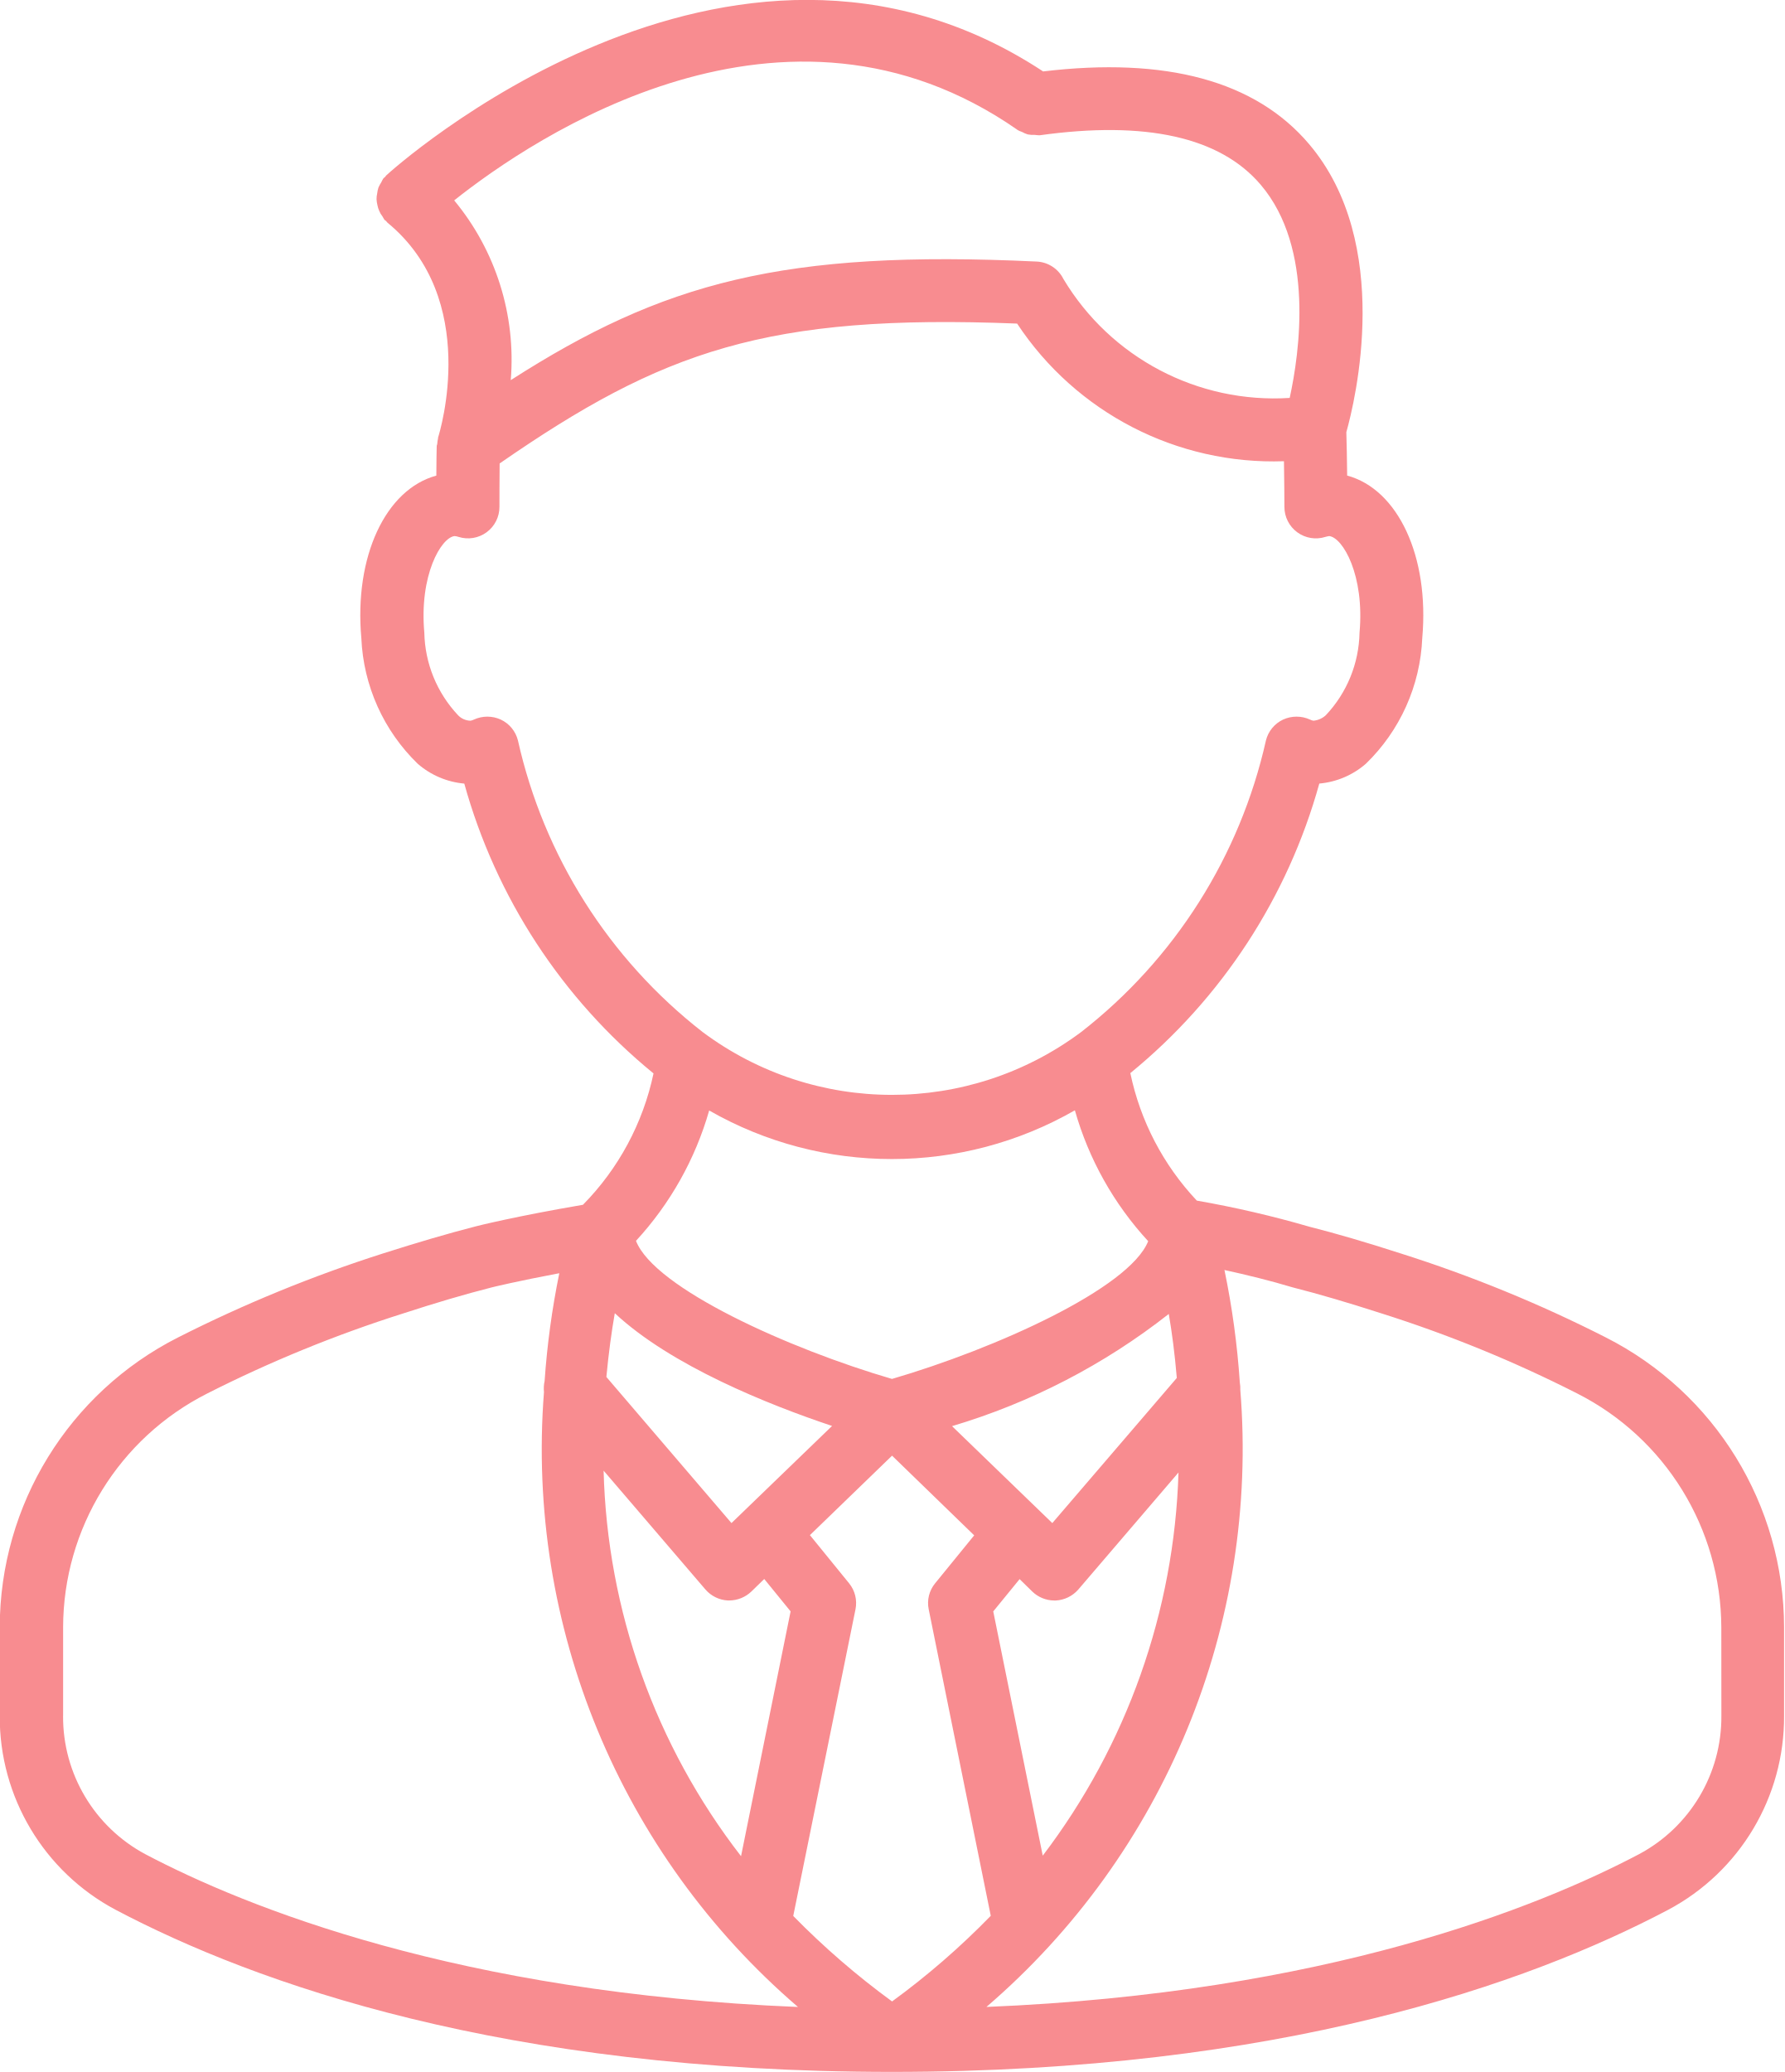
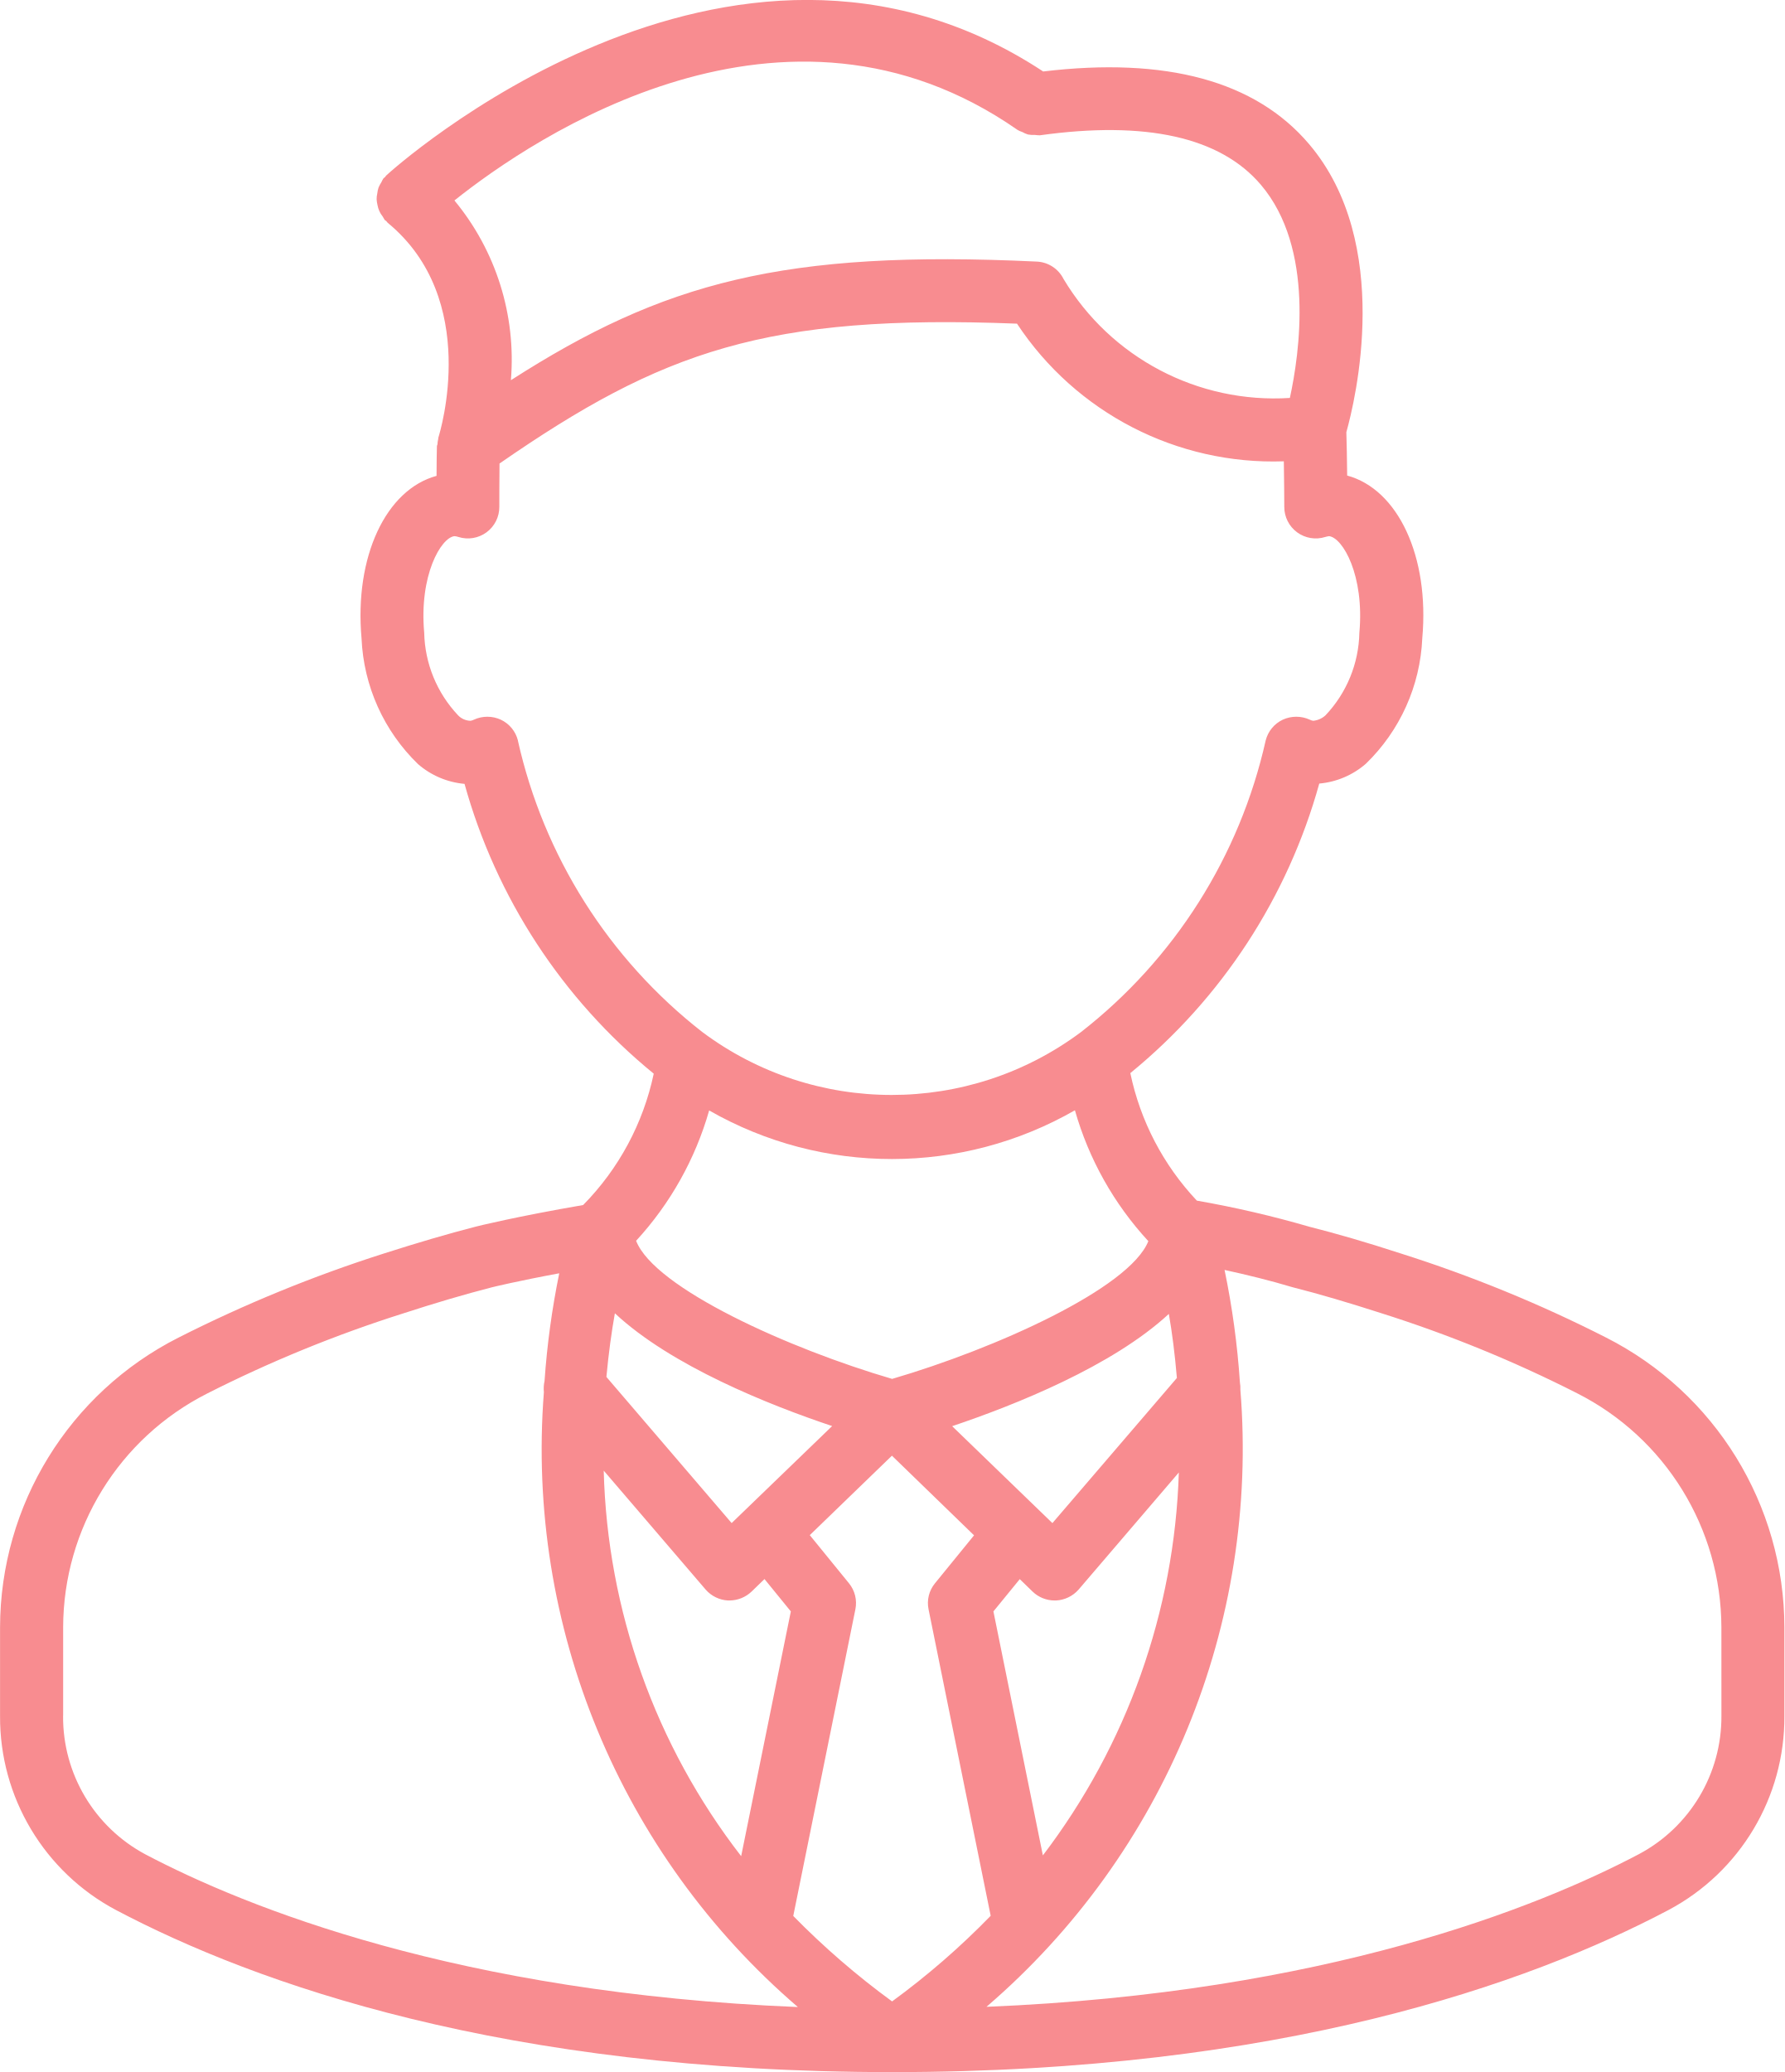
- <svg xmlns="http://www.w3.org/2000/svg" width="55.986" height="65" viewBox="0 0 55.986 65">
+ <svg xmlns="http://www.w3.org/2000/svg" width="63.19" height="73.364" viewBox="0 0 63.19 73.364">
  <defs>
    <style>.a{fill:#f88c90;}</style>
  </defs>
  <g transform="translate(-495.75 -54.004)">
-     <path class="a" d="M546.132,95.96a42.494,42.494,0,0,0-6.445-2.638c-1.088-.351-2.008-.621-2.858-.836a33.036,33.036,0,0,0-3.529-.818,8.305,8.305,0,0,1-2.086-4,17.908,17.908,0,0,0,5.929-9.083,2.574,2.574,0,0,0,1.46-.621,5.827,5.827,0,0,0,1.77-3.941c.229-2.568-.766-4.672-2.356-5.1-.006-.5-.015-1.033-.026-1.361.273-.969,1.477-5.923-1.17-9.039-1.683-1.985-4.492-2.739-8.343-2.278-9.864-6.491-20.5,3.154-20.606,3.259-.017.012-.023.035-.041.052s-.038.026-.052.044a.791.791,0,0,0-.064.119,1.155,1.155,0,0,0-.09.165.912.912,0,0,0-.041.189.764.764,0,0,0-.02.183,1.055,1.055,0,0,0,.029.189.755.755,0,0,0,.055.174.662.662,0,0,0,.1.171,1.1,1.1,0,0,0,.064.11c.015.015.035.02.052.038s.026.038.044.052c2.916,2.4,1.645,6.552,1.59,6.729-.009.02,0,.041-.009.061a.863.863,0,0,0-.02.145c0,.026-.017.044-.017.07-.006.148-.009.534-.012.929-1.587.429-2.583,2.533-2.353,5.1a5.839,5.839,0,0,0,1.77,3.941,2.574,2.574,0,0,0,1.46.621,17.928,17.928,0,0,0,5.937,9.092,8.319,8.319,0,0,1-2.214,4.121c-2.063.351-3.337.667-3.372.679-.891.229-1.808.5-2.9.847a43.462,43.462,0,0,0-6.431,2.635,10.207,10.207,0,0,0-5.595,9.092v2.774a6.849,6.849,0,0,0,3.639,6.091c4.4,2.321,12.194,5.084,24.35,5.084h0c12.162,0,19.956-2.763,24.355-5.084a6.849,6.849,0,0,0,3.639-6.091V105.06A10.211,10.211,0,0,0,546.132,95.96Zm-22.394,20.83a24.913,24.913,0,0,1-3.1-2.681l1.953-9.62a.983.983,0,0,0-.2-.815l-1.23-1.512,2.577-2.493,2.577,2.5-1.227,1.506a.973.973,0,0,0-.2.815l1.947,9.614A24.255,24.255,0,0,1,523.739,116.79Zm8.682-21.567c.1.58.189,1.257.252,2.008l-3.906,4.553-3.146-3.041A20.452,20.452,0,0,0,532.421,95.223ZM518.7,101.784,514.775,97.2c.07-.746.162-1.419.264-2,1.764,1.648,4.829,2.873,6.817,3.537Zm-.815,2.086a1,1,0,0,0,.7.342h.046a1.013,1.013,0,0,0,.691-.279l.406-.395.827,1.016L519,112.234a20.615,20.615,0,0,1-4.312-12.095Zm10.58,8.343-1.552-7.658.827-1.013.4.392a1,1,0,0,0,.688.279h.046a1.008,1.008,0,0,0,.705-.342l3.146-3.674A20.887,20.887,0,0,1,528.469,112.213Zm-.8-54.137a.7.7,0,0,0,.151.067.891.891,0,0,0,.18.078.95.95,0,0,0,.221.015,1.319,1.319,0,0,0,.151.012c3.328-.464,5.664.055,6.935,1.55,1.7,1.994,1.216,5.29.911,6.689a7.706,7.706,0,0,1-7.1-3.732.989.989,0,0,0-.839-.546c-7.954-.377-11.726.659-16.5,3.72A7.831,7.831,0,0,0,510,60.29C512.494,58.308,520.367,52.992,527.671,58.076ZM512,77.231a.987.987,0,0,0-.537-.653,1.01,1.01,0,0,0-.845,0,.354.354,0,0,1-.107.035.556.556,0,0,1-.389-.171,3.894,3.894,0,0,1-1.059-2.591c-.163-1.8.525-2.983.949-3.03a.48.48,0,0,1,.125.026.986.986,0,0,0,1.283-.946c0-.206,0-.868.006-1.358,5.1-3.529,8.378-4.7,16.236-4.388a9.634,9.634,0,0,0,8.372,4.318c.009.548.014,1.143.014,1.431a.987.987,0,0,0,1.286.943.86.86,0,0,1,.119-.026c.429.046,1.114,1.23.952,3.03a3.88,3.88,0,0,1-1.059,2.591.66.66,0,0,1-.386.171.33.33,0,0,1-.107-.035,1.016,1.016,0,0,0-.847,0,.987.987,0,0,0-.537.653,16.046,16.046,0,0,1-5.8,9.15,9.929,9.929,0,0,1-11.88-.006A16.039,16.039,0,0,1,512,77.231Zm6,11.61a11.545,11.545,0,0,0,11.474-.006,10.136,10.136,0,0,0,2.3,4.106c-.592,1.483-4.8,3.375-8.038,4.321-3.236-.946-7.458-2.847-8.032-4.332A10.147,10.147,0,0,0,518,88.842Zm-20.27,18.987v-2.774a8.236,8.236,0,0,1,4.518-7.333,40.931,40.931,0,0,1,6.14-2.51c1.045-.34,1.927-.6,2.78-.818.032-.009.815-.2,2.13-.447a25.671,25.671,0,0,0-.461,3.381,1.079,1.079,0,0,0-.02.348,23.065,23.065,0,0,0,7.969,19.289c-10.635-.435-17.318-3.128-20.473-4.791A4.886,4.886,0,0,1,497.729,107.829Zm52.028,0a4.882,4.882,0,0,1-2.586,4.344c-3.154,1.663-9.837,4.356-20.473,4.791A23.078,23.078,0,0,0,534.664,97.6a.966.966,0,0,0-.015-.223,25.767,25.767,0,0,0-.482-3.532c.717.157,1.428.331,2.133.543.847.215,1.73.476,2.777.813a40.5,40.5,0,0,1,6.149,2.513,8.25,8.25,0,0,1,4.53,7.345Z" transform="translate(0 0)" />
+     <path class="a" d="M552.616,101.359a47.964,47.964,0,0,0-7.274-2.977c-1.228-.4-2.266-.7-3.226-.943a37.288,37.288,0,0,0-3.983-.924A9.374,9.374,0,0,1,535.777,92a20.212,20.212,0,0,0,6.691-10.252,2.905,2.905,0,0,0,1.648-.7,6.577,6.577,0,0,0,2-4.448c.259-2.9-.865-5.273-2.66-5.758-.007-.563-.016-1.166-.029-1.536.308-1.094,1.667-6.685-1.32-10.2-1.9-2.24-5.07-3.092-9.416-2.571-11.133-7.327-23.14,3.56-23.258,3.678-.02.013-.026.039-.046.059s-.043.029-.059.049a.892.892,0,0,0-.072.134,1.3,1.3,0,0,0-.1.187,1.028,1.028,0,0,0-.046.213.858.858,0,0,0-.023.206,1.189,1.189,0,0,0,.033.213.851.851,0,0,0,.062.2.748.748,0,0,0,.118.193,1.243,1.243,0,0,0,.072.124c.016.016.039.023.059.043s.029.043.049.059c3.292,2.709,1.857,7.4,1.795,7.6-.01.023,0,.046-.01.069a.977.977,0,0,0-.023.164c0,.029-.02.049-.02.079-.007.167-.01.6-.013,1.048-1.791.485-2.915,2.859-2.656,5.758a6.591,6.591,0,0,0,2,4.448,2.905,2.905,0,0,0,1.647.7,20.234,20.234,0,0,0,6.7,10.261,9.389,9.389,0,0,1-2.5,4.651c-2.329.4-3.767.753-3.806.766-1.006.259-2.04.563-3.269.956a49.055,49.055,0,0,0-7.258,2.974,11.52,11.52,0,0,0-6.315,10.261v3.131a7.73,7.73,0,0,0,4.107,6.875c4.965,2.62,13.763,5.738,27.483,5.738h0c13.727,0,22.524-3.118,27.49-5.738a7.73,7.73,0,0,0,4.107-6.875V111.63A11.525,11.525,0,0,0,552.616,101.359Zm-25.275,23.51a28.123,28.123,0,0,1-3.5-3.026l2.2-10.858a1.109,1.109,0,0,0-.226-.92l-1.389-1.706,2.909-2.813,2.908,2.82-1.385,1.7a1.1,1.1,0,0,0-.226.92l2.2,10.851A27.373,27.373,0,0,1,527.34,124.869Zm9.8-24.342c.115.655.213,1.418.285,2.267l-4.408,5.139-3.55-3.432C531.7,103.75,535.142,102.377,537.14,100.527Zm-15.482,7.405-4.435-5.175c.078-.842.183-1.6.3-2.253,1.991,1.86,5.45,3.243,7.694,3.993Zm-.92,2.355a1.13,1.13,0,0,0,.793.386h.052a1.143,1.143,0,0,0,.779-.314l.459-.445.933,1.146-1.759,8.666a23.267,23.267,0,0,1-4.867-13.651Zm11.942,9.416-1.752-8.643.933-1.143.455.442a1.126,1.126,0,0,0,.776.314h.052a1.138,1.138,0,0,0,.8-.386l3.55-4.147A23.574,23.574,0,0,1,532.679,119.7Zm-.9-61.1a.791.791,0,0,0,.17.075,1,1,0,0,0,.2.088,1.073,1.073,0,0,0,.249.016,1.489,1.489,0,0,0,.17.013c3.757-.524,6.393.062,7.828,1.749,1.916,2.25,1.372,5.971,1.029,7.55a8.7,8.7,0,0,1-8.015-4.212,1.116,1.116,0,0,0-.947-.616c-8.978-.426-13.235.743-18.623,4.2a8.838,8.838,0,0,0-2-6.364C514.648,58.862,523.534,52.862,531.778,58.6Zm-17.69,21.62a1.114,1.114,0,0,0-.606-.737,1.14,1.14,0,0,0-.953,0,.4.4,0,0,1-.121.039.628.628,0,0,1-.439-.193,4.395,4.395,0,0,1-1.2-2.925c-.184-2.031.593-3.367,1.071-3.419a.541.541,0,0,1,.141.029,1.113,1.113,0,0,0,1.448-1.068c0-.233,0-.979.007-1.533,5.755-3.983,9.456-5.3,18.325-4.952a10.874,10.874,0,0,0,9.449,4.874c.01.619.016,1.29.016,1.615a1.115,1.115,0,0,0,1.451,1.064.969.969,0,0,1,.134-.029c.485.052,1.258,1.389,1.074,3.419a4.379,4.379,0,0,1-1.2,2.925.745.745,0,0,1-.435.193.373.373,0,0,1-.121-.039,1.147,1.147,0,0,0-.956,0,1.114,1.114,0,0,0-.606.737,18.11,18.11,0,0,1-6.544,10.327,11.206,11.206,0,0,1-13.409-.007A18.1,18.1,0,0,1,514.088,80.22Zm6.773,13.1a13.03,13.03,0,0,0,12.951-.007,11.441,11.441,0,0,0,2.6,4.634c-.668,1.674-5.421,3.809-9.073,4.877-3.652-1.068-8.417-3.213-9.066-4.89A11.453,11.453,0,0,0,520.862,93.325Zm-22.878,21.43v-3.131a9.3,9.3,0,0,1,5.1-8.277,46.2,46.2,0,0,1,6.93-2.833c1.179-.383,2.175-.675,3.138-.924.036-.01.92-.226,2.4-.5a28.976,28.976,0,0,0-.521,3.816,1.219,1.219,0,0,0-.023.393,26.033,26.033,0,0,0,8.994,21.771c-12-.491-19.547-3.531-23.107-5.407A5.514,5.514,0,0,1,497.984,114.755Zm58.723,0a5.511,5.511,0,0,1-2.919,4.9c-3.56,1.877-11.1,4.916-23.107,5.407a26.047,26.047,0,0,0,8.991-21.853,1.093,1.093,0,0,0-.016-.252,29.079,29.079,0,0,0-.544-3.986c.809.177,1.611.373,2.407.612.956.242,1.952.537,3.134.917a45.719,45.719,0,0,1,6.94,2.836,9.312,9.312,0,0,1,5.113,8.29Z" transform="translate(0 0)" />
  </g>
</svg>
